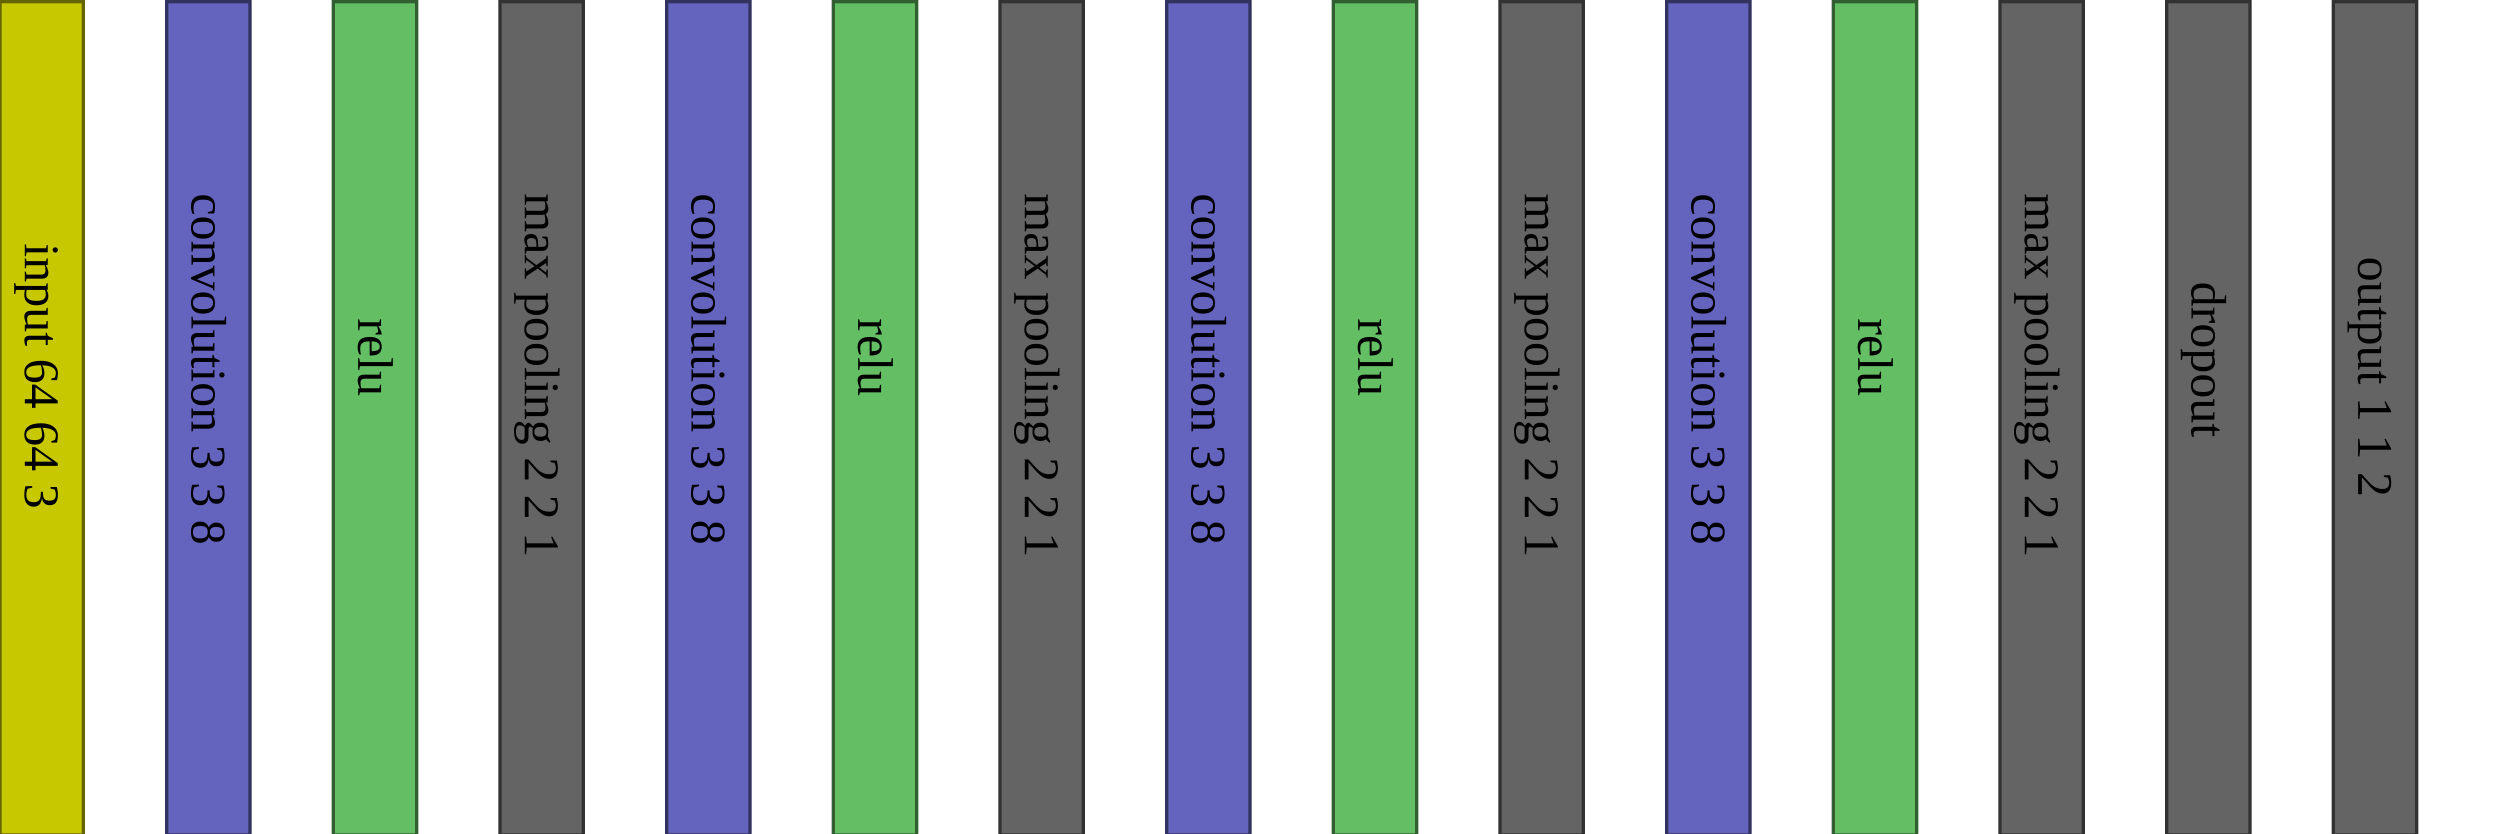
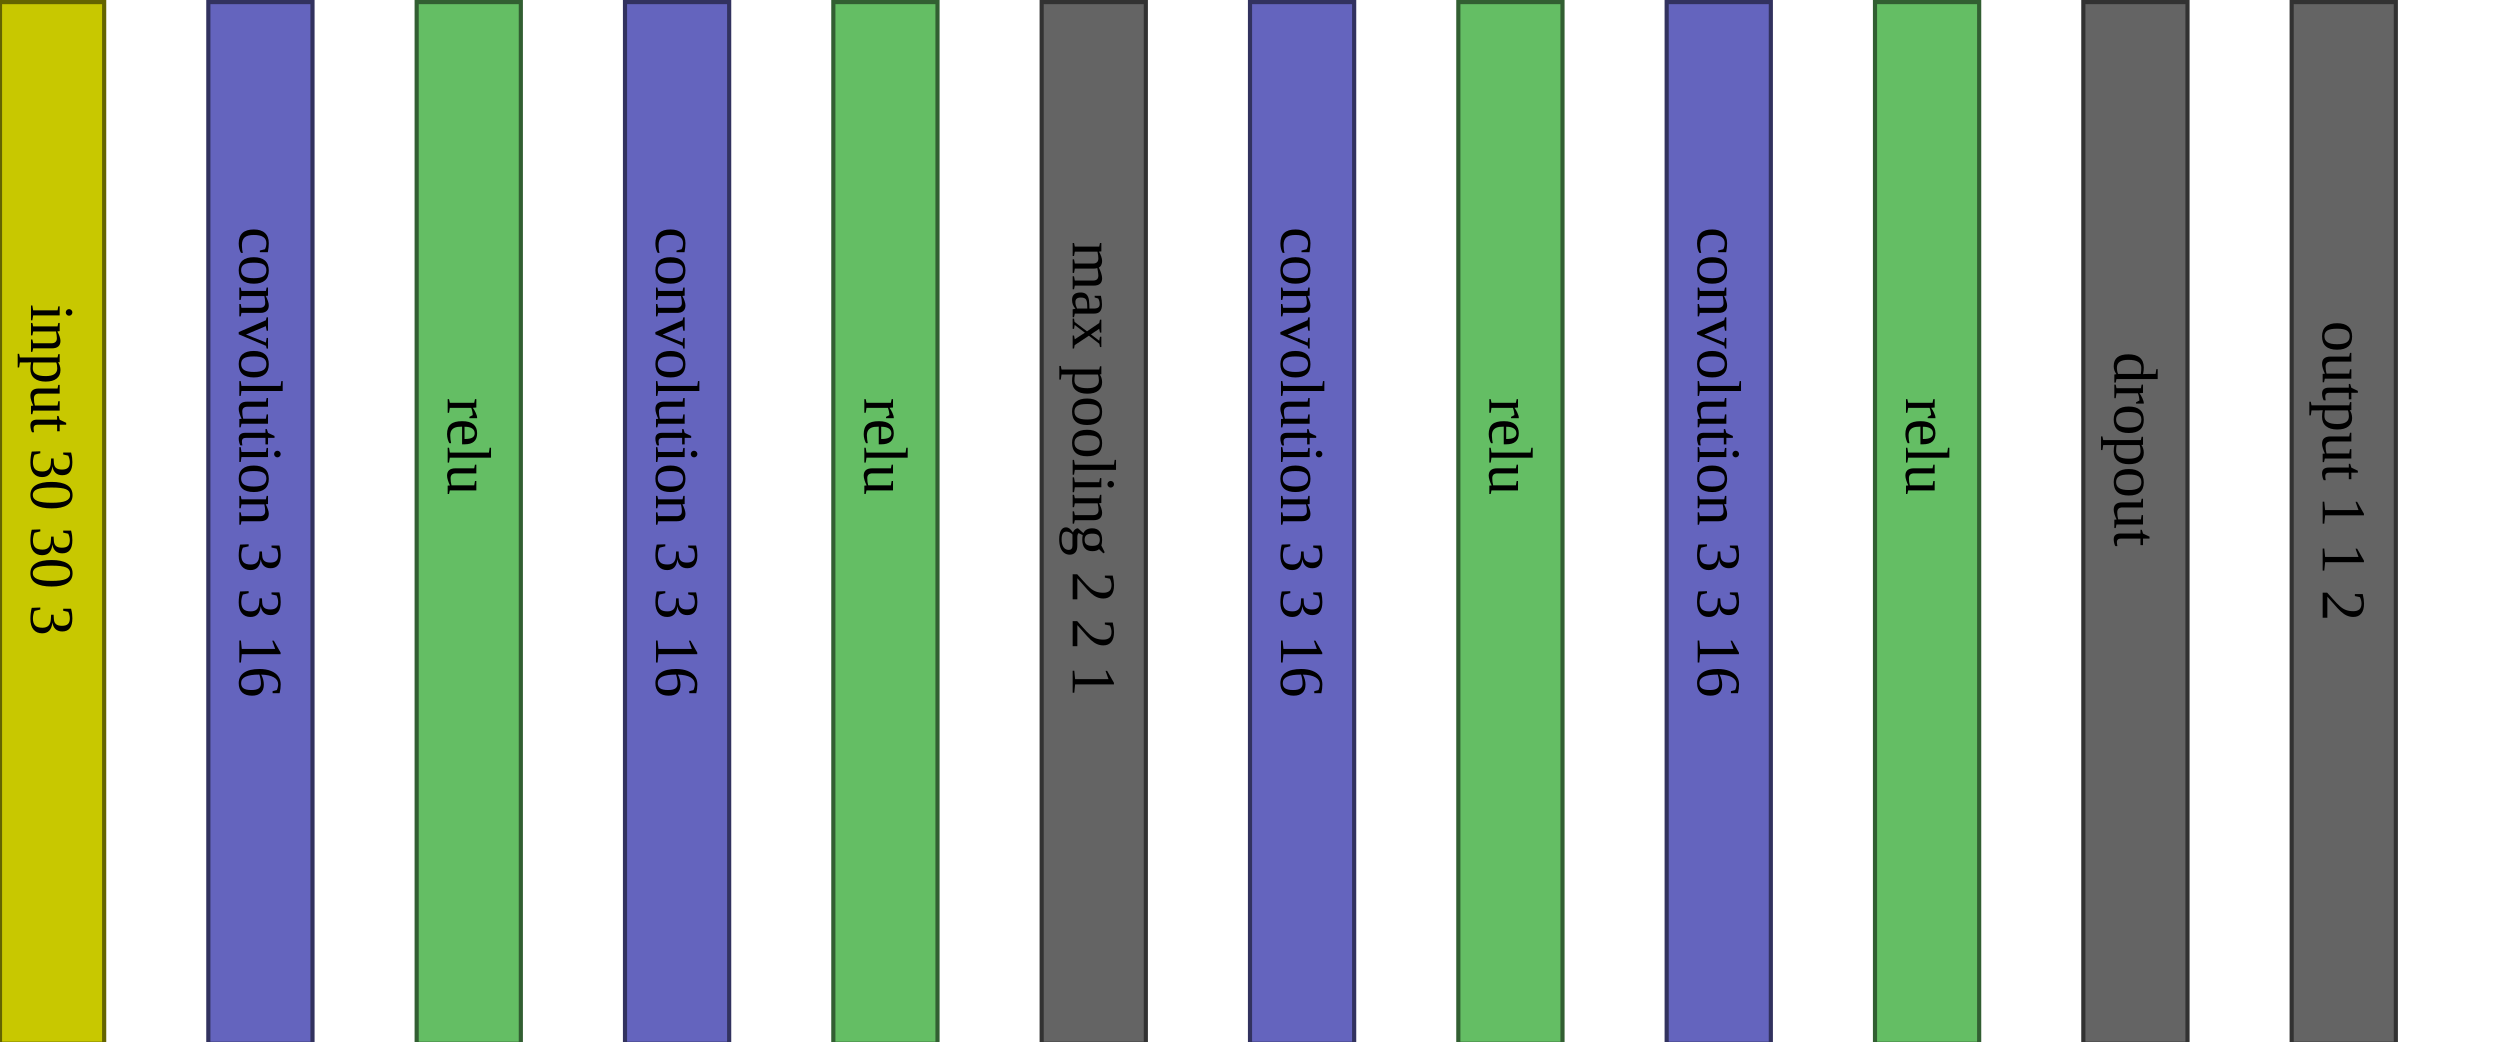
- <svg xmlns="http://www.w3.org/2000/svg" version="1.1" width="1500" height="500">
+ <svg xmlns="http://www.w3.org/2000/svg" version="1.1" width="1200" height="500">
  <rect x="0" y="1" width="50" height="500" fill="rgb(200,200,0)" stroke-width="2" stroke="rgb(100,100,0)" />
-   <text x="25" y="146" style="font-size: 30px; writing-mode: tb; ">input 64 64 3 </text>
+   <text x="25" y="146" style="font-size: 30px; writing-mode: tb; ">input 30 30 3 </text>
  <rect x="100" y="1" width="50" height="500" fill="rgb(100,100,190)" stroke-width="2" stroke="rgb(50,50,95)" />
-   <text x="125" y="116" style="font-size: 30px; writing-mode: tb; ">convolution 3 3 8 </text>
+   <text x="125" y="109" style="font-size: 30px; writing-mode: tb; ">convolution 3 3 16 </text>
  <rect x="200" y="1" width="50" height="500" fill="rgb(100,190,100)" stroke-width="2" stroke="rgb(50,95,50)" />
  <text x="225" y="191" style="font-size: 30px; writing-mode: tb; ">relu    </text>
-   <rect x="300" y="1" width="50" height="500" fill="rgb(100,100,100)" stroke-width="2" stroke="rgb(50,50,50)" />
-   <text x="325" y="116" style="font-size: 30px; writing-mode: tb; ">max pooling 2 2 1 </text>
-   <rect x="400" y="1" width="50" height="500" fill="rgb(100,100,190)" stroke-width="2" stroke="rgb(50,50,95)" />
-   <text x="425" y="116" style="font-size: 30px; writing-mode: tb; ">convolution 3 3 8 </text>
-   <rect x="500" y="1" width="50" height="500" fill="rgb(100,190,100)" stroke-width="2" stroke="rgb(50,95,50)" />
-   <text x="525" y="191" style="font-size: 30px; writing-mode: tb; ">relu    </text>
-   <rect x="600" y="1" width="50" height="500" fill="rgb(100,100,100)" stroke-width="2" stroke="rgb(50,50,50)" />
-   <text x="625" y="116" style="font-size: 30px; writing-mode: tb; ">max pooling 2 2 1 </text>
-   <rect x="700" y="1" width="50" height="500" fill="rgb(100,100,190)" stroke-width="2" stroke="rgb(50,50,95)" />
-   <text x="725" y="116" style="font-size: 30px; writing-mode: tb; ">convolution 3 3 8 </text>
-   <rect x="800" y="1" width="50" height="500" fill="rgb(100,190,100)" stroke-width="2" stroke="rgb(50,95,50)" />
-   <text x="825" y="191" style="font-size: 30px; writing-mode: tb; ">relu    </text>
-   <rect x="900" y="1" width="50" height="500" fill="rgb(100,100,100)" stroke-width="2" stroke="rgb(50,50,50)" />
-   <text x="925" y="116" style="font-size: 30px; writing-mode: tb; ">max pooling 2 2 1 </text>
-   <rect x="1000" y="1" width="50" height="500" fill="rgb(100,100,190)" stroke-width="2" stroke="rgb(50,50,95)" />
-   <text x="1025" y="116" style="font-size: 30px; writing-mode: tb; ">convolution 3 3 8 </text>
-   <rect x="1100" y="1" width="50" height="500" fill="rgb(100,190,100)" stroke-width="2" stroke="rgb(50,95,50)" />
-   <text x="1125" y="191" style="font-size: 30px; writing-mode: tb; ">relu    </text>
-   <rect x="1200" y="1" width="50" height="500" fill="rgb(100,100,100)" stroke-width="2" stroke="rgb(50,50,50)" />
-   <text x="1225" y="116" style="font-size: 30px; writing-mode: tb; ">max pooling 2 2 1 </text>
-   <rect x="1300" y="1" width="50" height="500" fill="rgb(100,100,100)" stroke-width="2" stroke="rgb(50,50,50)" />
-   <text x="1325" y="169" style="font-size: 30px; writing-mode: tb; ">dropout    </text>
-   <rect x="1400" y="1" width="50" height="500" fill="rgb(100,100,100)" stroke-width="2" stroke="rgb(50,50,50)" />
-   <text x="1425" y="154" style="font-size: 30px; writing-mode: tb; ">output 1 1 2 </text>
+   <rect x="300" y="1" width="50" height="500" fill="rgb(100,100,190)" stroke-width="2" stroke="rgb(50,50,95)" />
+   <text x="325" y="109" style="font-size: 30px; writing-mode: tb; ">convolution 3 3 16 </text>
+   <rect x="400" y="1" width="50" height="500" fill="rgb(100,190,100)" stroke-width="2" stroke="rgb(50,95,50)" />
+   <text x="425" y="191" style="font-size: 30px; writing-mode: tb; ">relu    </text>
+   <rect x="500" y="1" width="50" height="500" fill="rgb(100,100,100)" stroke-width="2" stroke="rgb(50,50,50)" />
+   <text x="525" y="116" style="font-size: 30px; writing-mode: tb; ">max pooling 2 2 1 </text>
+   <rect x="600" y="1" width="50" height="500" fill="rgb(100,100,190)" stroke-width="2" stroke="rgb(50,50,95)" />
+   <text x="625" y="109" style="font-size: 30px; writing-mode: tb; ">convolution 3 3 16 </text>
+   <rect x="700" y="1" width="50" height="500" fill="rgb(100,190,100)" stroke-width="2" stroke="rgb(50,95,50)" />
+   <text x="725" y="191" style="font-size: 30px; writing-mode: tb; ">relu    </text>
+   <rect x="800" y="1" width="50" height="500" fill="rgb(100,100,190)" stroke-width="2" stroke="rgb(50,50,95)" />
+   <text x="825" y="109" style="font-size: 30px; writing-mode: tb; ">convolution 3 3 16 </text>
+   <rect x="900" y="1" width="50" height="500" fill="rgb(100,190,100)" stroke-width="2" stroke="rgb(50,95,50)" />
+   <text x="925" y="191" style="font-size: 30px; writing-mode: tb; ">relu    </text>
+   <rect x="1000" y="1" width="50" height="500" fill="rgb(100,100,100)" stroke-width="2" stroke="rgb(50,50,50)" />
+   <text x="1025" y="169" style="font-size: 30px; writing-mode: tb; ">dropout    </text>
+   <rect x="1100" y="1" width="50" height="500" fill="rgb(100,100,100)" stroke-width="2" stroke="rgb(50,50,50)" />
+   <text x="1125" y="154" style="font-size: 30px; writing-mode: tb; ">output 1 1 2 </text>
</svg>
